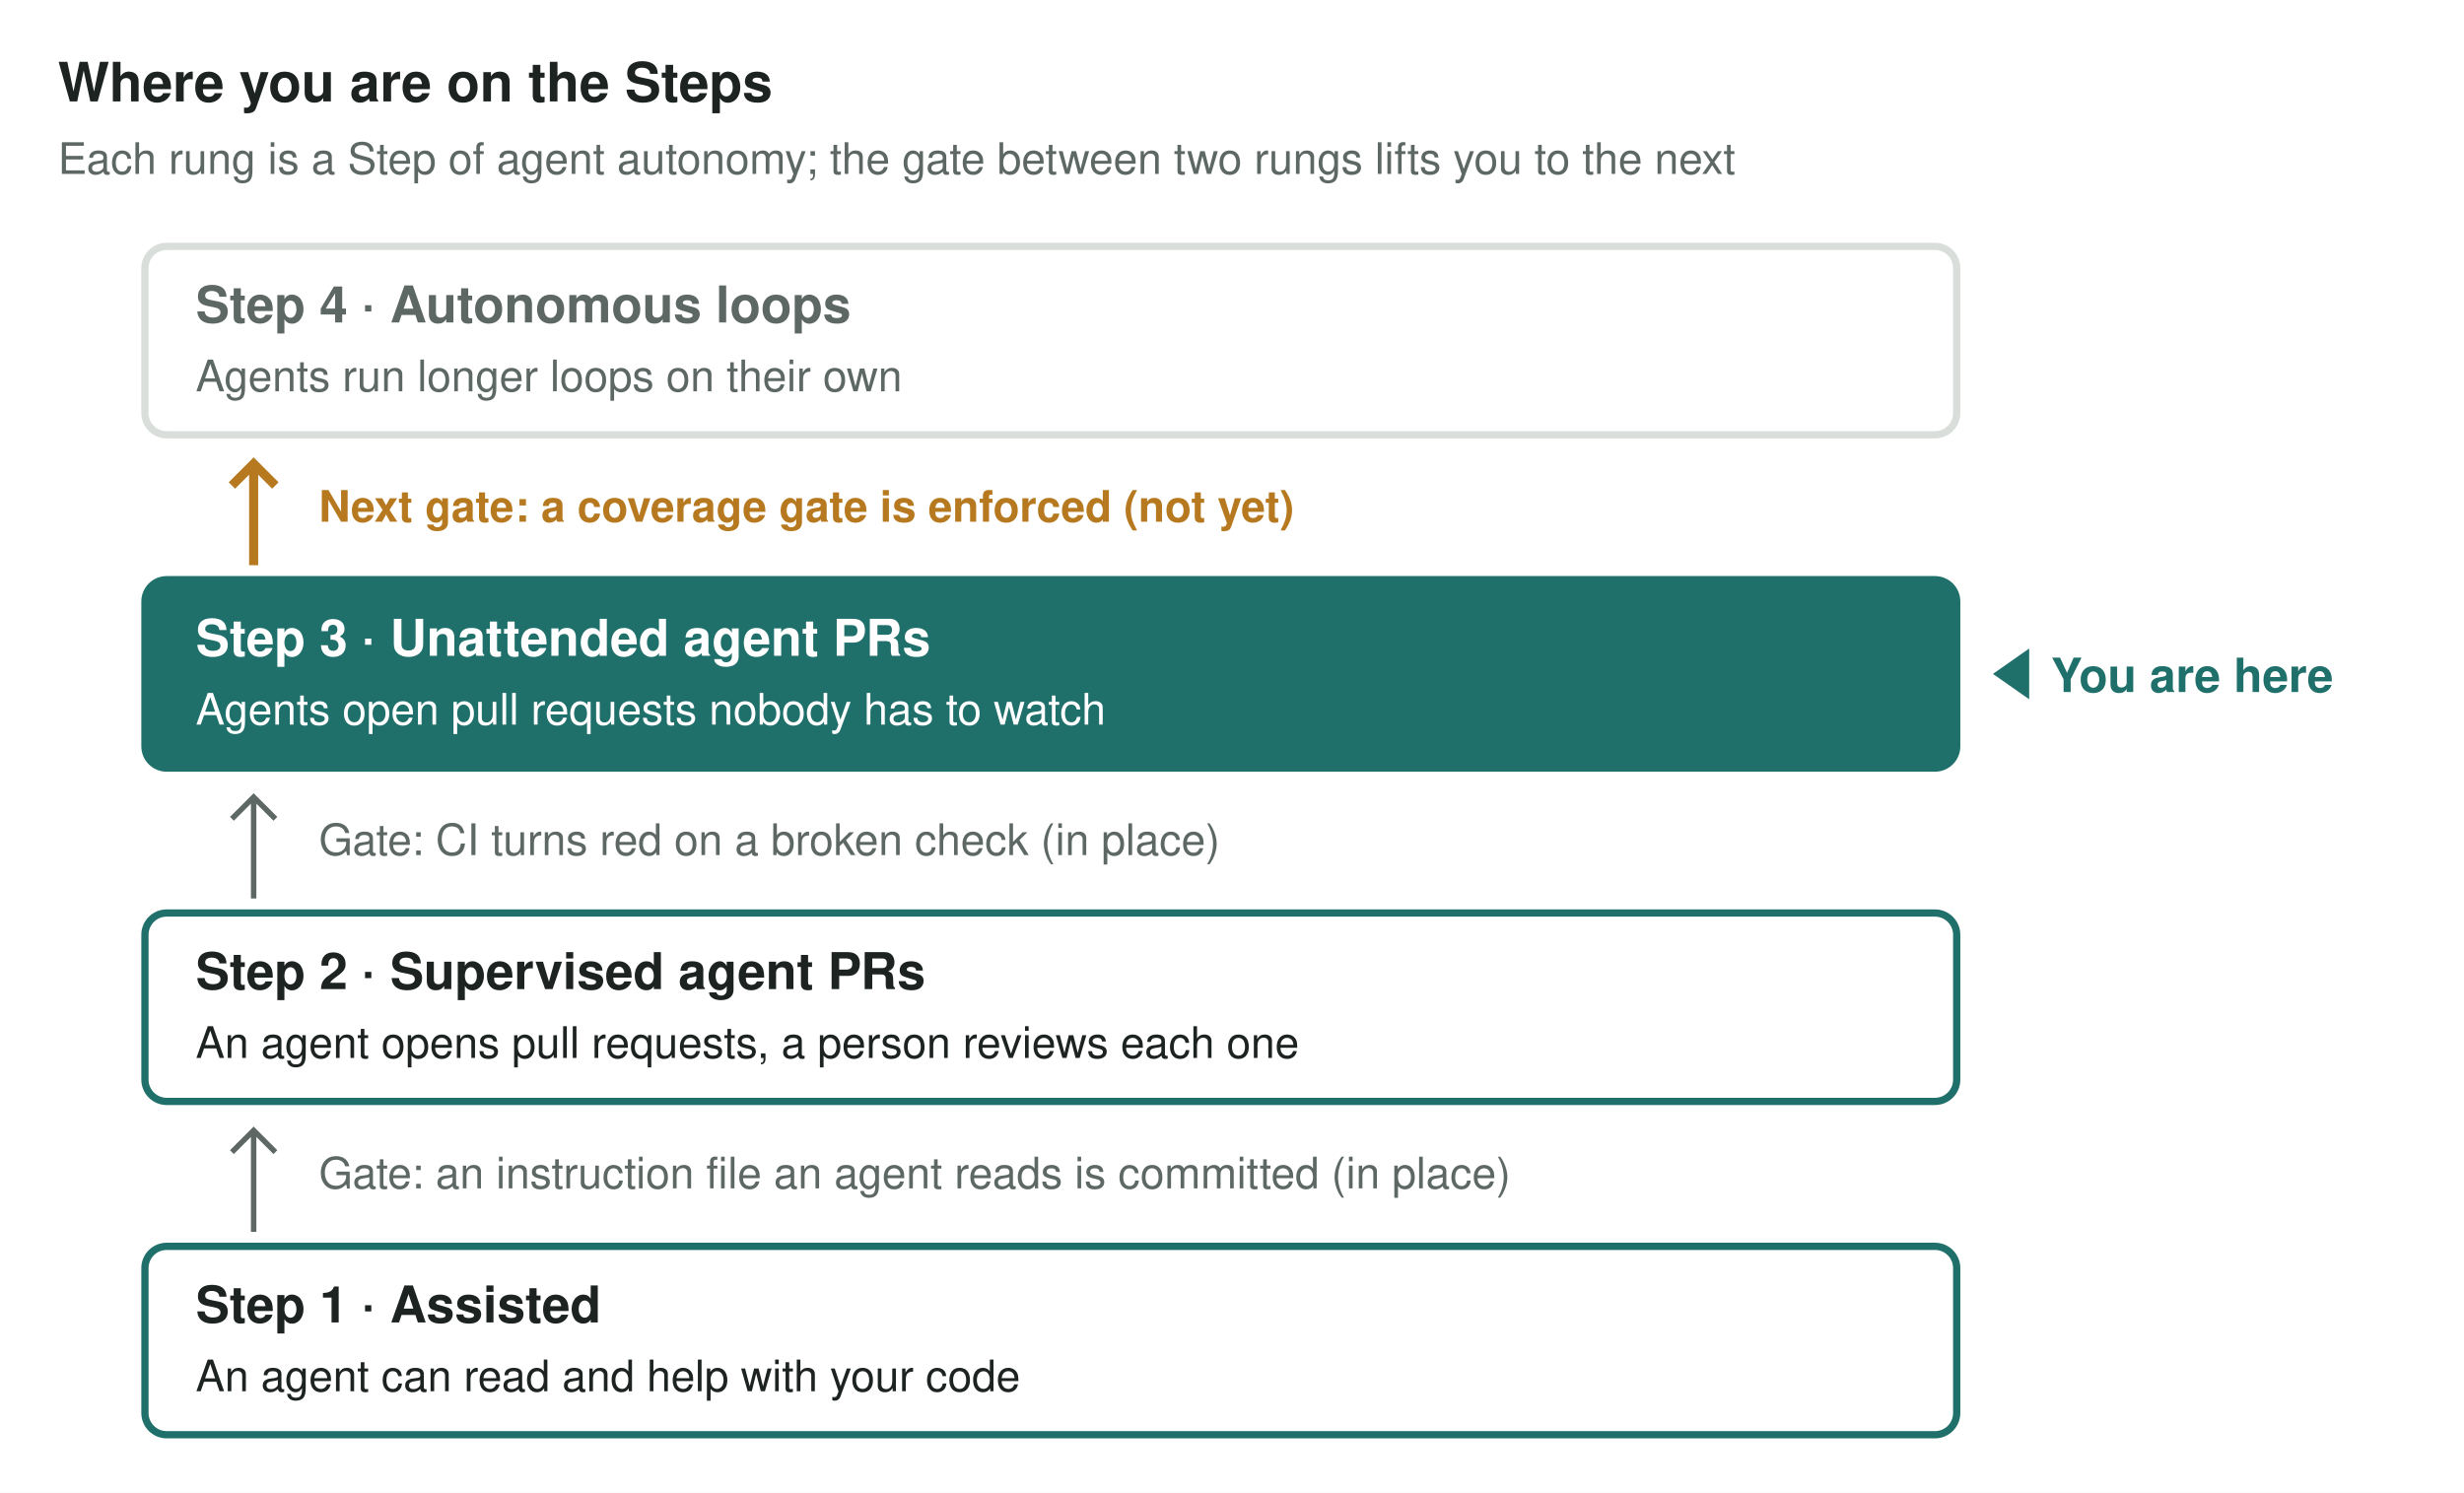
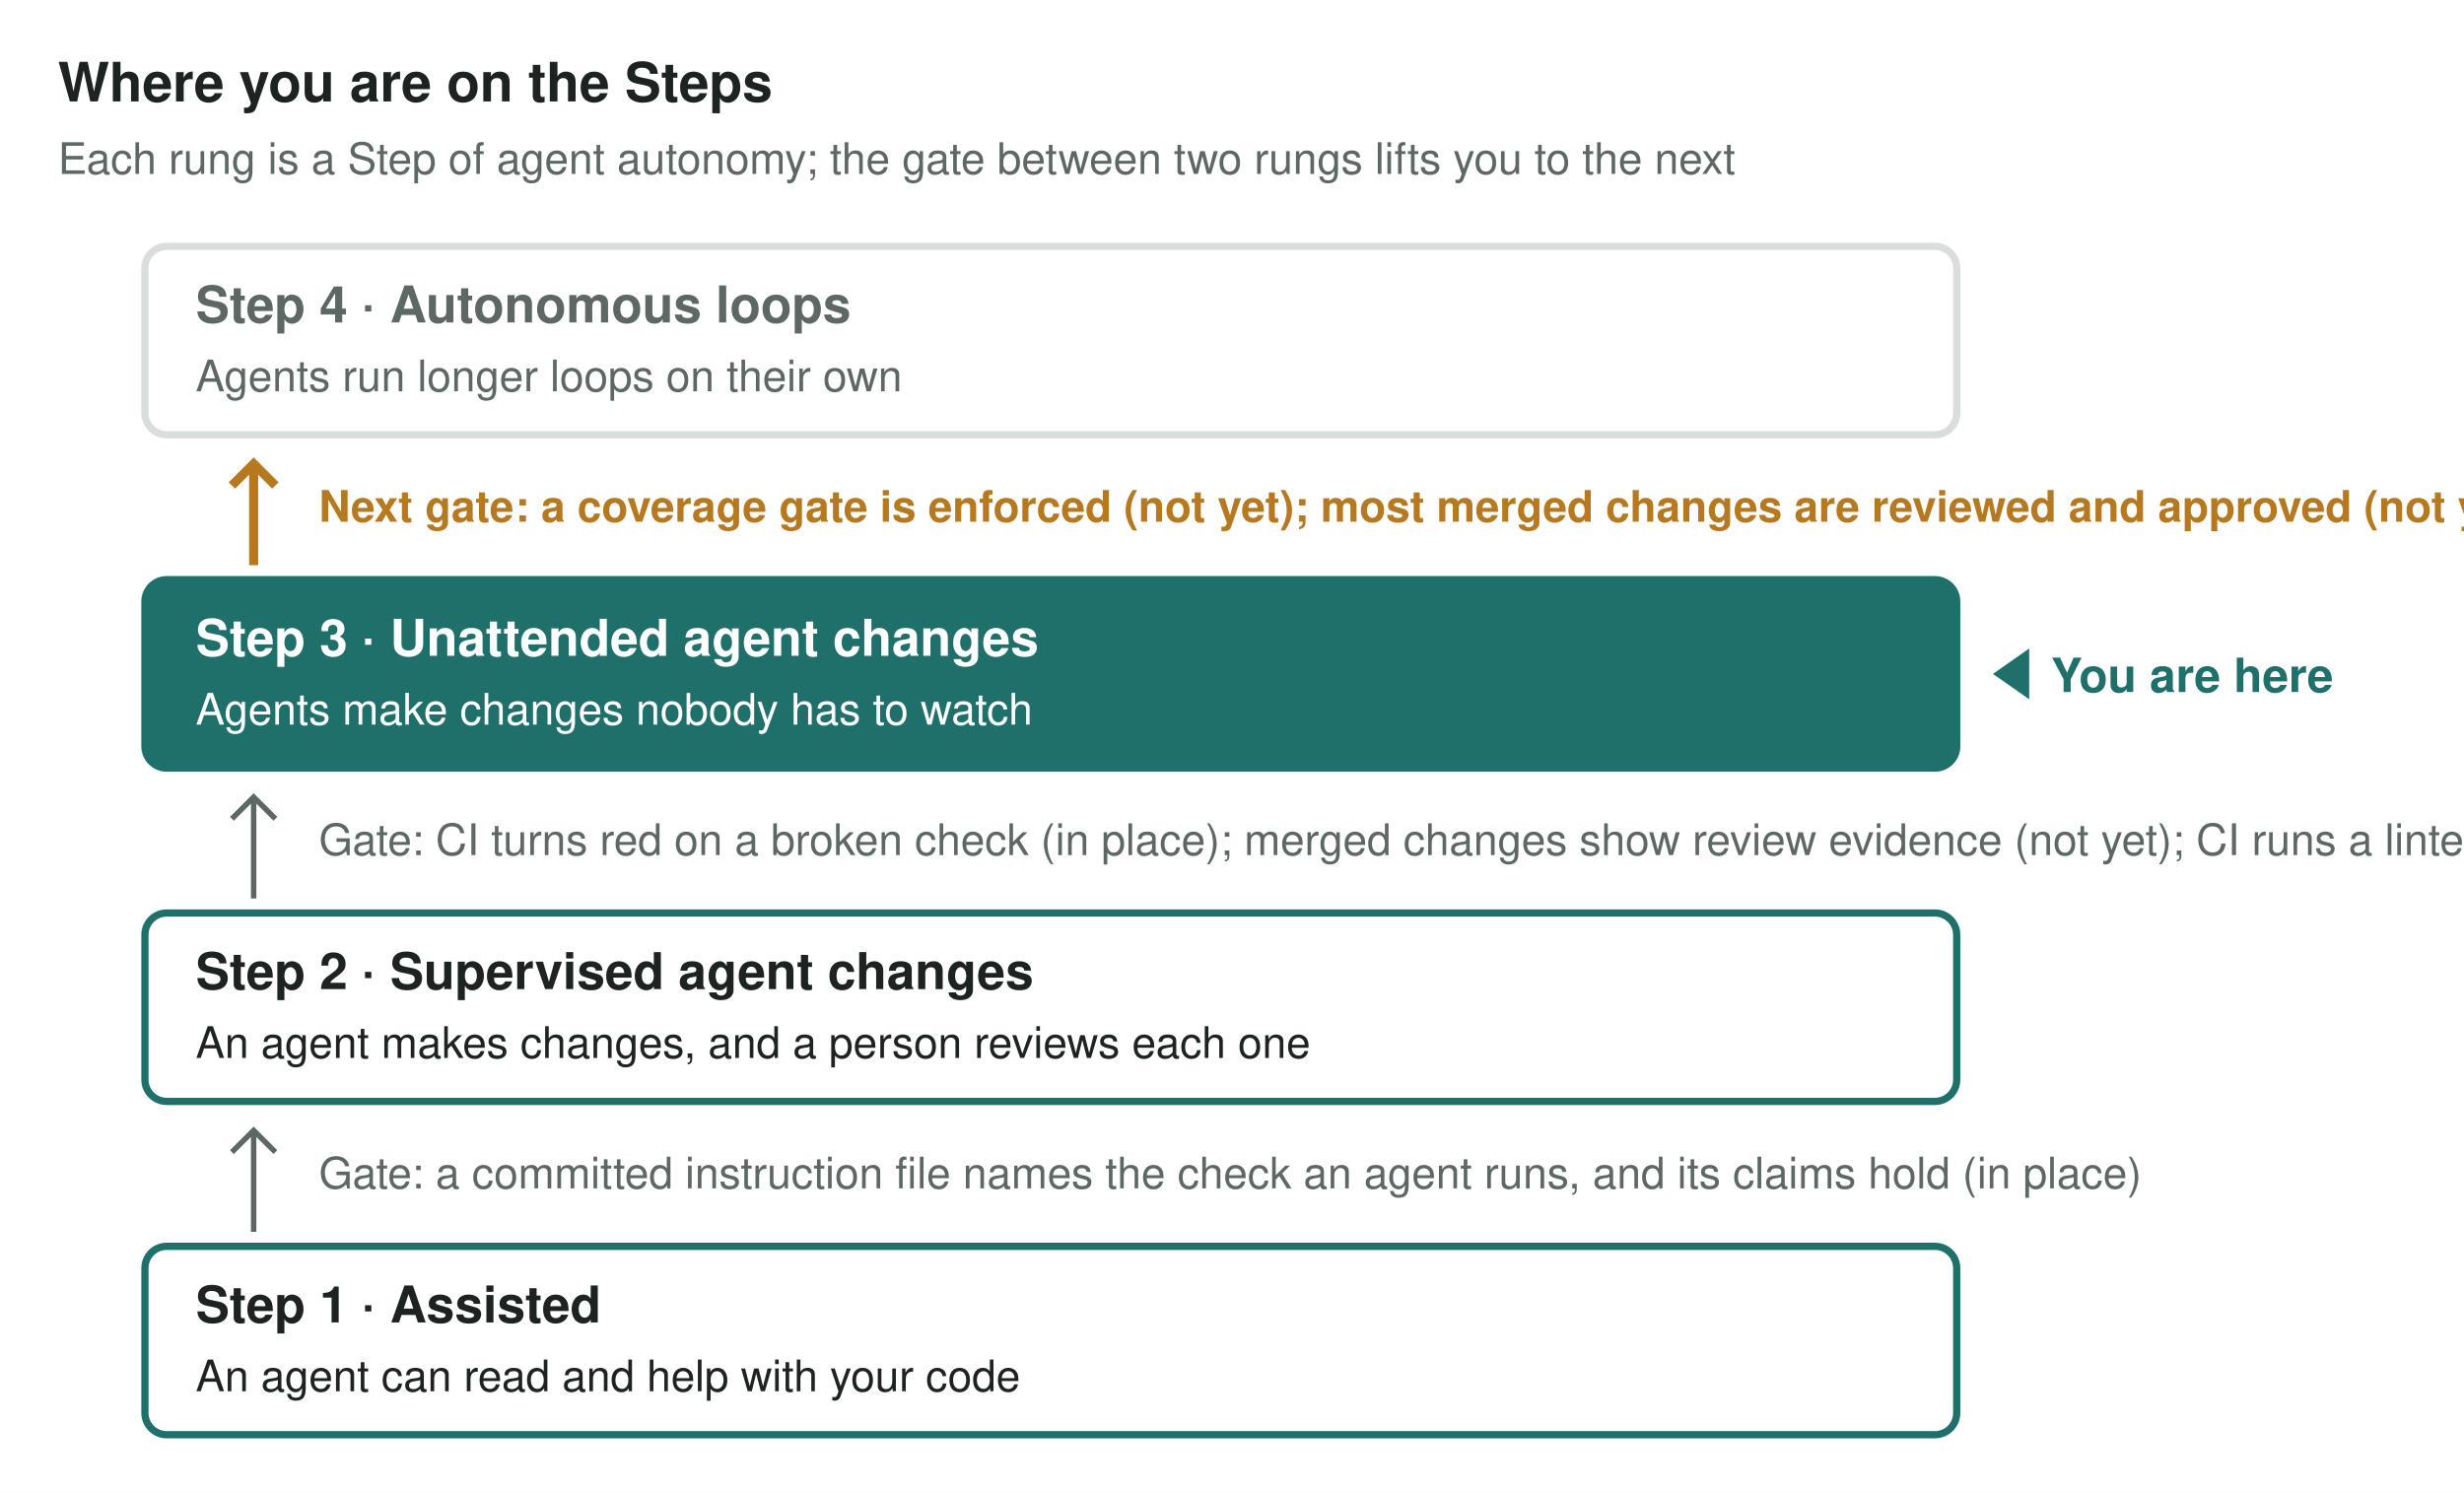
<svg xmlns="http://www.w3.org/2000/svg" class="assess-step-ladder" viewBox="0 0 680 412" width="680" height="412" role="img">
  <style>svg.assess-step-ladder text { font-family: -apple-system, BlinkMacSystemFont, "Segoe UI", Helvetica, Arial, sans-serif; }svg.assess-step-ladder .t-bg,svg.assess-step-ladder .f-bg {fill:#ffffff}svg.assess-step-ladder .s-bg {stroke:#ffffff}svg.assess-step-ladder .t-fg,svg.assess-step-ladder .f-fg {fill:#1d2321}svg.assess-step-ladder .s-fg {stroke:#1d2321}svg.assess-step-ladder .t-muted,svg.assess-step-ladder .f-muted {fill:#5d6763}svg.assess-step-ladder .s-muted {stroke:#5d6763}svg.assess-step-ladder .t-rule,svg.assess-step-ladder .f-rule {fill:#d9dedb}svg.assess-step-ladder .s-rule {stroke:#d9dedb}svg.assess-step-ladder .t-accent,svg.assess-step-ladder .f-accent {fill:#1f6f6b}svg.assess-step-ladder .s-accent {stroke:#1f6f6b}svg.assess-step-ladder .t-bad,svg.assess-step-ladder .f-bad {fill:#b33a2e}svg.assess-step-ladder .s-bad {stroke:#b33a2e}svg.assess-step-ladder .t-warn,svg.assess-step-ladder .f-warn {fill:#b7791f}svg.assess-step-ladder .s-warn {stroke:#b7791f}svg.assess-step-ladder .t-unk,svg.assess-step-ladder .f-unk {fill:#9aa39f}svg.assess-step-ladder .s-unk {stroke:#9aa39f}@media (prefers-color-scheme: dark){svg.assess-step-ladder .t-bg,svg.assess-step-ladder .f-bg {fill:#1a201e}svg.assess-step-ladder .s-bg {stroke:#1a201e}svg.assess-step-ladder .t-fg,svg.assess-step-ladder .f-fg {fill:#e6ebe8}svg.assess-step-ladder .s-fg {stroke:#e6ebe8}svg.assess-step-ladder .t-muted,svg.assess-step-ladder .f-muted {fill:#9aa5a0}svg.assess-step-ladder .s-muted {stroke:#9aa5a0}svg.assess-step-ladder .t-rule,svg.assess-step-ladder .f-rule {fill:#2c3532}svg.assess-step-ladder .s-rule {stroke:#2c3532}svg.assess-step-ladder .t-accent,svg.assess-step-ladder .f-accent {fill:#5fb8b1}svg.assess-step-ladder .s-accent {stroke:#5fb8b1}svg.assess-step-ladder .t-bad,svg.assess-step-ladder .f-bad {fill:#ec7a6c}svg.assess-step-ladder .s-bad {stroke:#ec7a6c}svg.assess-step-ladder .t-warn,svg.assess-step-ladder .f-warn {fill:#e0a84a}svg.assess-step-ladder .s-warn {stroke:#e0a84a}svg.assess-step-ladder .t-unk,svg.assess-step-ladder .f-unk {fill:#5f6a66}svg.assess-step-ladder .s-unk {stroke:#5f6a66}}</style>
  <defs />
  <rect x="0" y="0" width="680" height="412" class="f-bg" />
  <text x="16.0" y="28.0" font-size="15" text-anchor="start" class="t-fg" font-weight="600">Where you are on the Steps</text>
  <text x="16.0" y="48.0" font-size="12" text-anchor="start" class="t-muted">Each rung is a Step of agent autonomy; the gate between two rungs lifts you to the next</text>
  <rect x="40.0" y="68.0" width="500.0" height="52.0" rx="6" class="f-bg s-rule" stroke-width="2" data-step="4" data-state="ahead" />
  <text x="54.0" y="89.0" font-size="14" text-anchor="start" class="t-muted" font-weight="600">Step 4 · Autonomous loops</text>
  <text x="54.0" y="108.0" font-size="12" text-anchor="start" class="t-muted">Agents run longer loops on their own</text>
  <path d="M70.0 156.0 L70.0 128.0 M64.0 134.0 L70.0 128.0 L76.0 134.0" fill="none" class="s-warn" stroke-width="2.5" data-gate-to="4" data-next="true" />
-   <text x="88.0" y="144.0" font-size="12" text-anchor="start" class="t-warn" font-weight="600">Next gate: a coverage gate is enforced (not yet)</text>
+   <text x="88.0" y="144.0" font-size="12" text-anchor="start" class="t-warn" font-weight="600">Next gate: a coverage gate is enforced (not yet); most merged changes are reviewed and approved (not yet); agent permissions are committed (not yet); a boundary or ownership map names module paths (not yet)</text>
  <rect x="40.0" y="160.0" width="500.0" height="52.0" rx="6" class="f-accent s-accent" stroke-width="2" data-step="3" data-state="here" />
-   <text x="54.0" y="181.0" font-size="14" text-anchor="start" class="t-bg" font-weight="600">Step 3 · Unattended agent PRs</text>
-   <text x="54.0" y="200.0" font-size="12" text-anchor="start" class="t-bg">Agents open pull requests nobody has to watch</text>
+   <text x="54.0" y="181.0" font-size="14" text-anchor="start" class="t-bg" font-weight="600">Step 3 · Unattended agent changes</text>
+   <text x="54.0" y="200.0" font-size="12" text-anchor="start" class="t-bg">Agents make changes nobody has to watch</text>
  <path d="M550.0 186.0 l10 -7 l0 14 z" class="f-accent" />
  <text x="566.0" y="191.0" font-size="13" text-anchor="start" class="t-accent" font-weight="600">You are here</text>
  <path d="M70.0 248.0 L70.0 220.0 M64.0 226.0 L70.0 220.0 L76.0 226.0" fill="none" class="s-muted" stroke-width="1.5" data-gate-to="3" />
-   <text x="88.0" y="236.0" font-size="12" text-anchor="start" class="t-muted">Gate: CI turns red on a broken check (in place)</text>
+   <text x="88.0" y="236.0" font-size="12" text-anchor="start" class="t-muted">Gate: CI turns red on a broken check (in place); merged changes show review evidence (not yet); CI runs a linter (not yet); a secrets guard is configured (not yet)</text>
  <rect x="40.0" y="252.0" width="500.0" height="52.0" rx="6" class="f-bg s-accent" stroke-width="2" data-step="2" data-state="reached" />
-   <text x="54.0" y="273.0" font-size="14" text-anchor="start" class="t-fg" font-weight="600">Step 2 · Supervised agent PRs</text>
-   <text x="54.0" y="292.0" font-size="12" text-anchor="start" class="t-fg">An agent opens pull requests, a person reviews each one</text>
+   <text x="54.0" y="273.0" font-size="14" text-anchor="start" class="t-fg" font-weight="600">Step 2 · Supervised agent changes</text>
+   <text x="54.0" y="292.0" font-size="12" text-anchor="start" class="t-fg">An agent makes changes, and a person reviews each one</text>
  <path d="M70.0 340.0 L70.0 312.0 M64.0 318.0 L70.0 312.0 L76.0 318.0" fill="none" class="s-muted" stroke-width="1.5" data-gate-to="2" />
-   <text x="88.0" y="328.0" font-size="12" text-anchor="start" class="t-muted">Gate: an instruction file an agent reads is committed (in place)</text>
+   <text x="88.0" y="328.0" font-size="12" text-anchor="start" class="t-muted">Gate: a committed instruction file names the check an agent runs, and its claims hold (in place)</text>
  <rect x="40.0" y="344.0" width="500.0" height="52.0" rx="6" class="f-bg s-accent" stroke-width="2" data-step="1" data-state="reached" />
  <text x="54.0" y="365.0" font-size="14" text-anchor="start" class="t-fg" font-weight="600">Step 1 · Assisted</text>
  <text x="54.0" y="384.0" font-size="12" text-anchor="start" class="t-fg">An agent can read and help with your code</text>
</svg>
